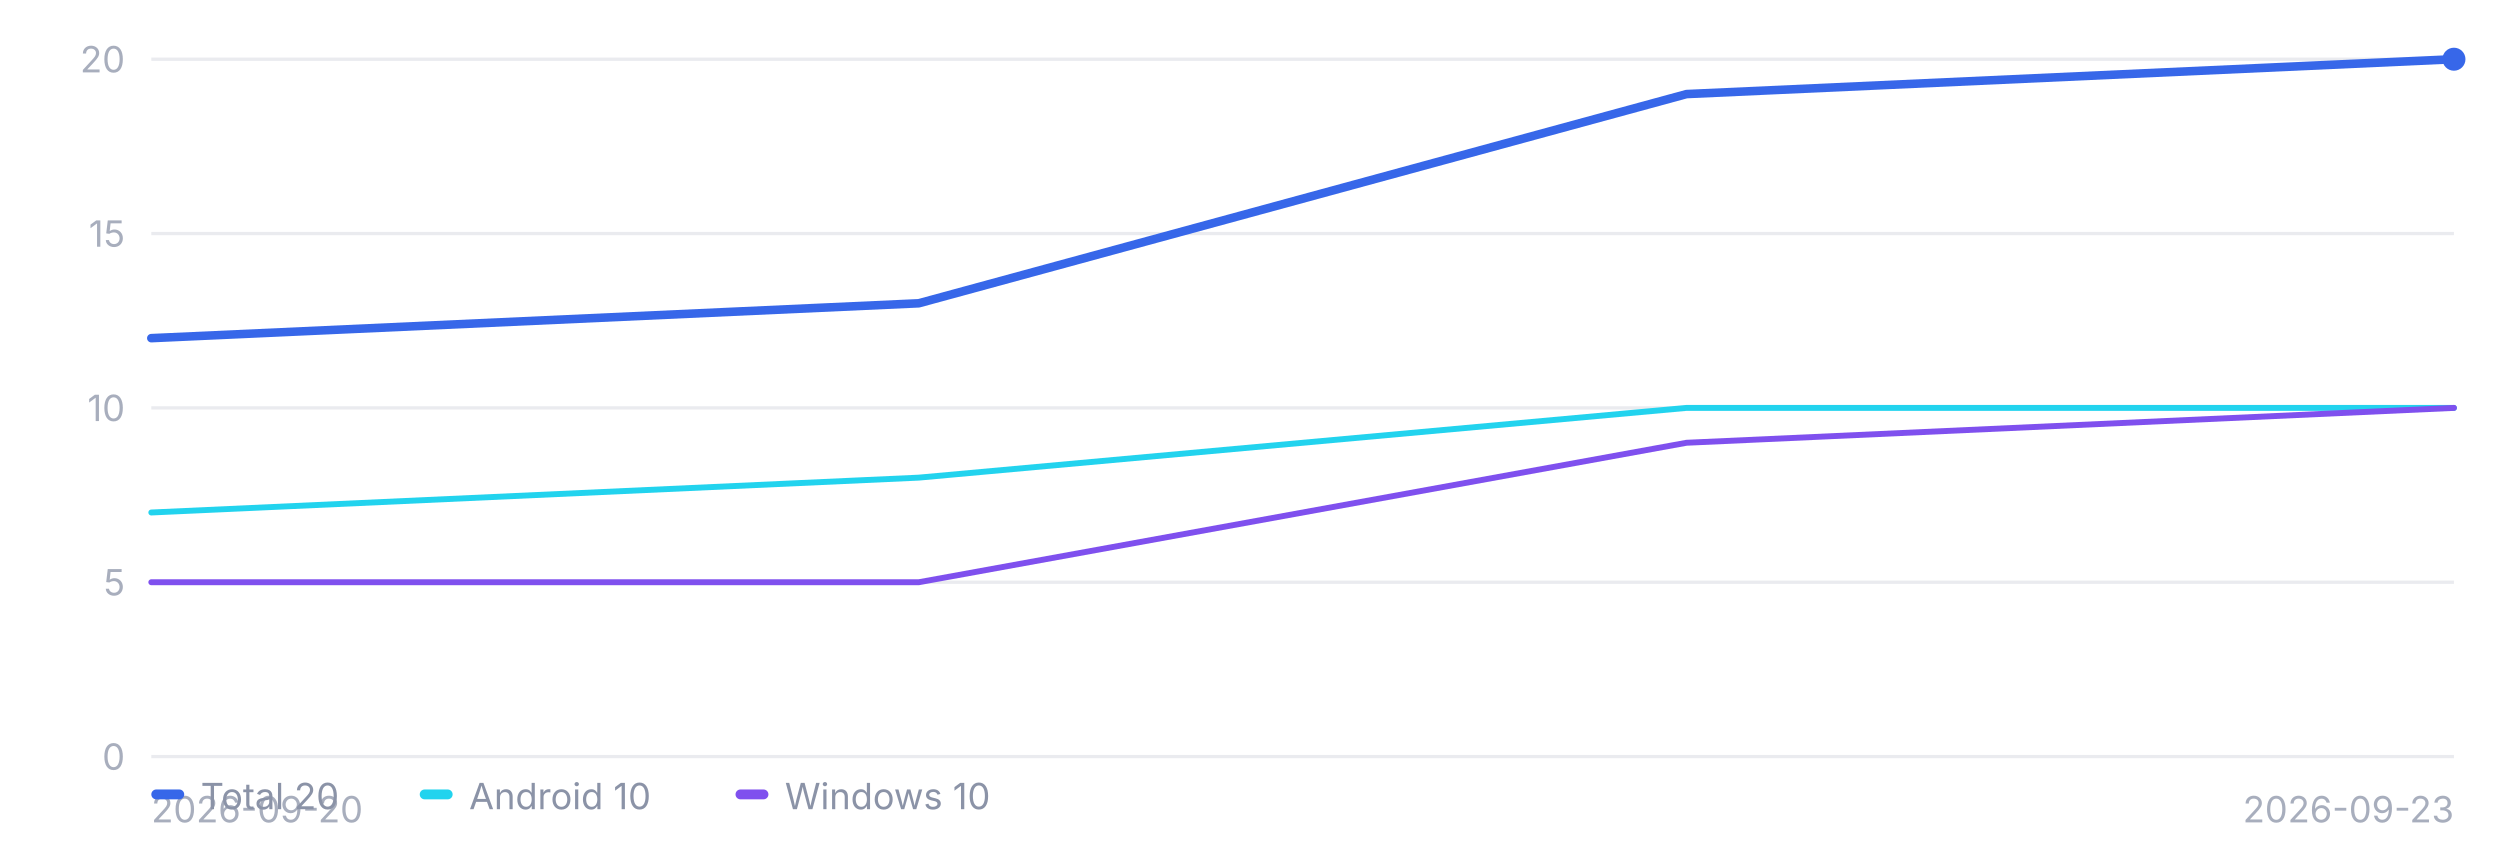
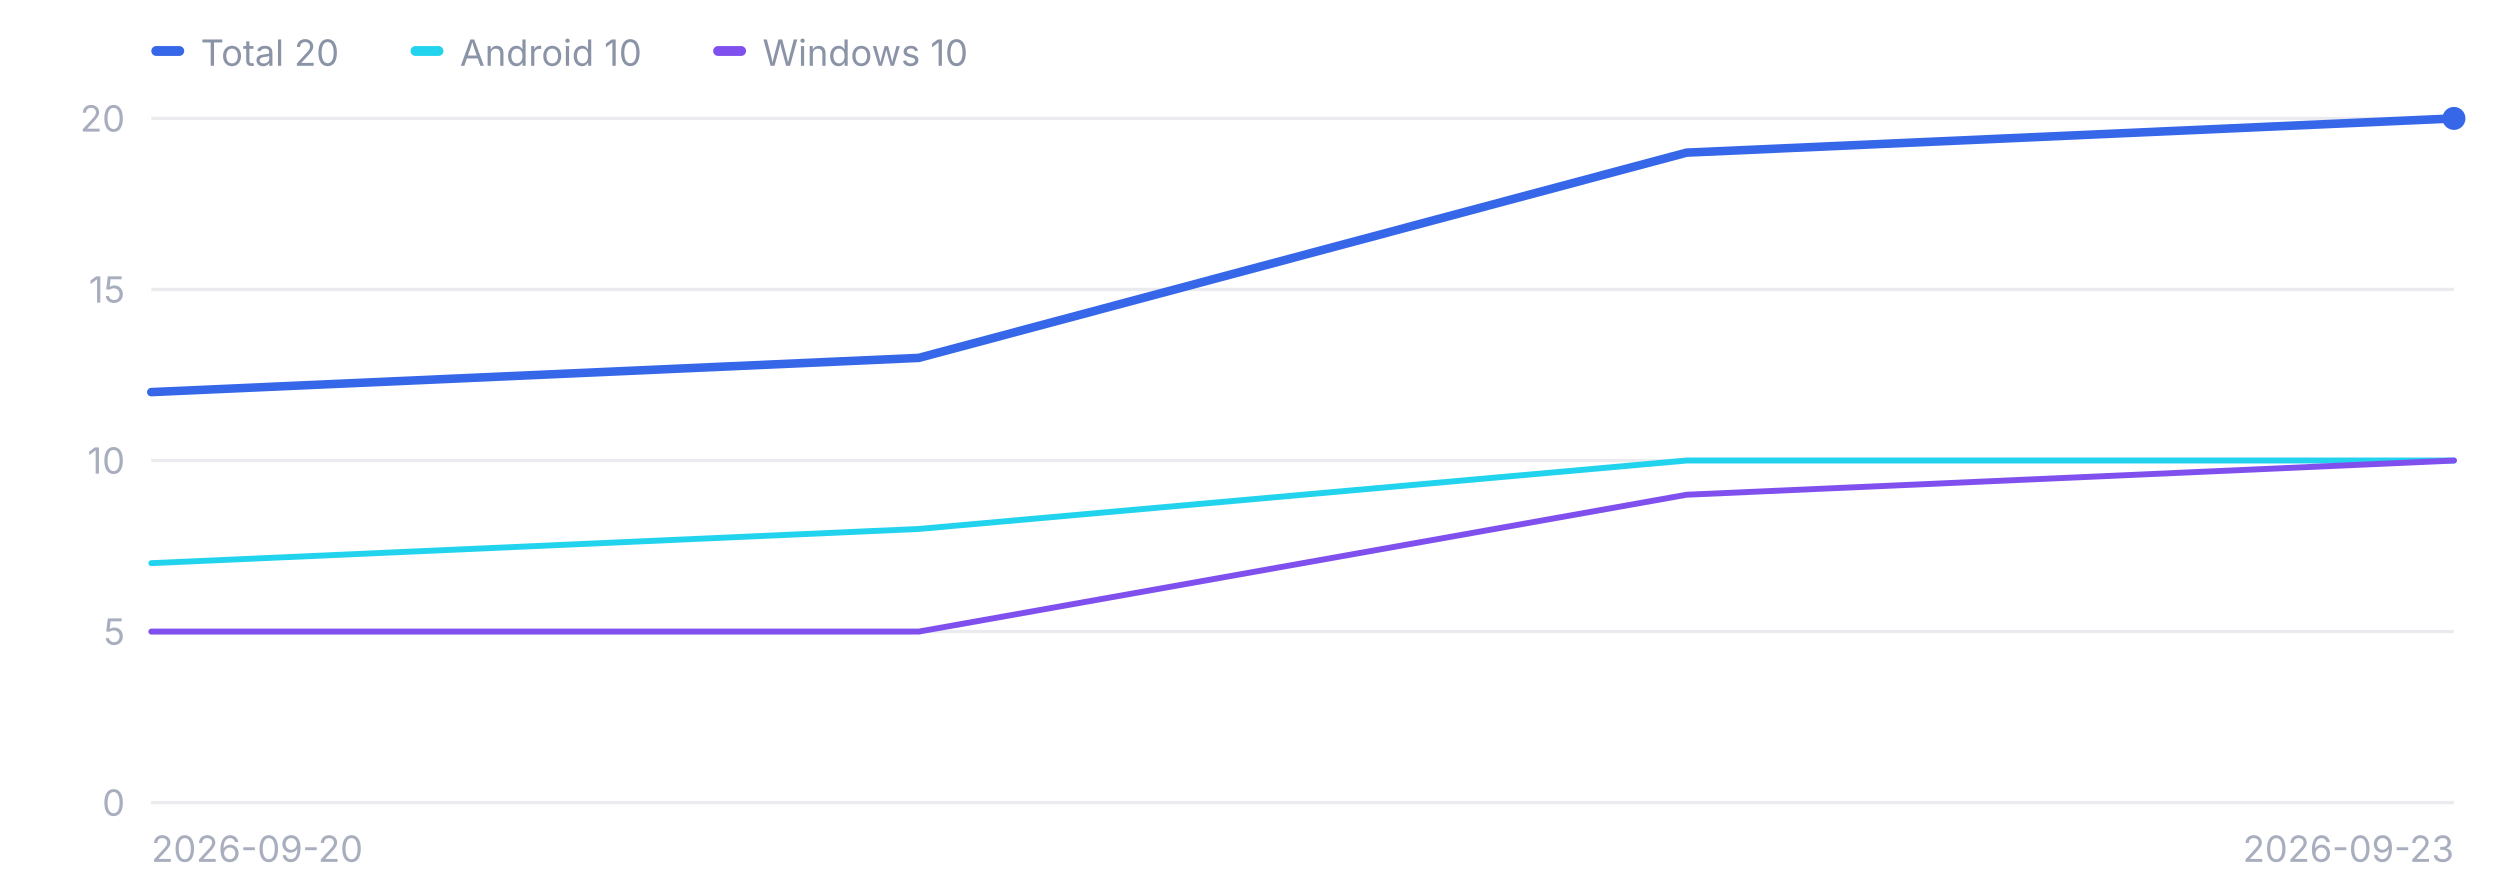
- <svg xmlns="http://www.w3.org/2000/svg" width="760" height="260" viewBox="0 0 760 260" role="img" aria-label="CubePilot downloads over time. Latest total 20.">
+ <svg xmlns="http://www.w3.org/2000/svg" width="760" height="270" viewBox="0 0 760 270" role="img" aria-label="CubePilot downloads over time. Latest total 20.">
  <style>text{font-family:system-ui,-apple-system,Segoe UI,sans-serif}</style>
-   <line x1="46" y1="230.0" x2="746" y2="230.0" stroke="#8b93a7" stroke-opacity="0.18" stroke-width="1" />
-   <text x="38" y="234.0" text-anchor="end" font-size="11" fill="#8b93a7" fill-opacity="0.75">0</text>
-   <line x1="46" y1="177.0" x2="746" y2="177.0" stroke="#8b93a7" stroke-opacity="0.18" stroke-width="1" />
-   <text x="38" y="181.0" text-anchor="end" font-size="11" fill="#8b93a7" fill-opacity="0.75">5</text>
-   <line x1="46" y1="124.0" x2="746" y2="124.0" stroke="#8b93a7" stroke-opacity="0.18" stroke-width="1" />
-   <text x="38" y="128.0" text-anchor="end" font-size="11" fill="#8b93a7" fill-opacity="0.75">10</text>
-   <line x1="46" y1="71.0" x2="746" y2="71.0" stroke="#8b93a7" stroke-opacity="0.18" stroke-width="1" />
-   <text x="38" y="75.0" text-anchor="end" font-size="11" fill="#8b93a7" fill-opacity="0.75">15</text>
-   <line x1="46" y1="18.0" x2="746" y2="18.0" stroke="#8b93a7" stroke-opacity="0.18" stroke-width="1" />
-   <text x="38" y="22.0" text-anchor="end" font-size="11" fill="#8b93a7" fill-opacity="0.75">20</text>
-   <polyline points="46.0,155.8 279.3,145.2 512.7,124.0 746.0,124.0" fill="none" stroke="#22D3EE" stroke-width="1.8" stroke-linejoin="round" stroke-linecap="round" />
-   <polyline points="46.0,177.0 279.3,177.0 512.7,134.6 746.0,124.0" fill="none" stroke="#7F50EE" stroke-width="1.8" stroke-linejoin="round" stroke-linecap="round" />
-   <polyline points="46.0,102.8 279.3,92.2 512.7,28.6 746.0,18.0" fill="none" stroke="#3767E9" stroke-width="2.6" stroke-linejoin="round" stroke-linecap="round" />
-   <circle cx="746.0" cy="18.0" r="3.5" fill="#3767E9" />
-   <text x="46" y="250" font-size="11" fill="#8b93a7" fill-opacity="0.75">2026-09-20</text>
-   <text x="746" y="250" text-anchor="end" font-size="11" fill="#8b93a7" fill-opacity="0.75">2026-09-23</text>
-   <rect x="46" y="240" width="10" height="3" rx="1.5" fill="#3767E9" />
-   <text x="61" y="246" font-size="11" fill="#8b93a7">Total 20</text>
-   <rect x="127.6" y="240" width="10" height="3" rx="1.5" fill="#22D3EE" />
-   <text x="142.6" y="246" font-size="11" fill="#8b93a7">Android 10</text>
-   <rect x="223.6" y="240" width="10" height="3" rx="1.5" fill="#7F50EE" />
-   <text x="238.6" y="246" font-size="11" fill="#8b93a7">Windows 10</text>
+   <line x1="46" y1="244.0" x2="746" y2="244.0" stroke="#8b93a7" stroke-opacity="0.18" stroke-width="1" />
+   <text x="38" y="248.0" text-anchor="end" font-size="11" fill="#8b93a7" fill-opacity="0.75">0</text>
+   <line x1="46" y1="192.0" x2="746" y2="192.0" stroke="#8b93a7" stroke-opacity="0.18" stroke-width="1" />
+   <text x="38" y="196.0" text-anchor="end" font-size="11" fill="#8b93a7" fill-opacity="0.75">5</text>
+   <line x1="46" y1="140.0" x2="746" y2="140.0" stroke="#8b93a7" stroke-opacity="0.18" stroke-width="1" />
+   <text x="38" y="144.0" text-anchor="end" font-size="11" fill="#8b93a7" fill-opacity="0.75">10</text>
+   <line x1="46" y1="88.0" x2="746" y2="88.0" stroke="#8b93a7" stroke-opacity="0.18" stroke-width="1" />
+   <text x="38" y="92.0" text-anchor="end" font-size="11" fill="#8b93a7" fill-opacity="0.75">15</text>
+   <line x1="46" y1="36.0" x2="746" y2="36.0" stroke="#8b93a7" stroke-opacity="0.18" stroke-width="1" />
+   <text x="38" y="40.0" text-anchor="end" font-size="11" fill="#8b93a7" fill-opacity="0.75">20</text>
+   <polyline points="46.0,171.2 279.3,160.8 512.7,140.0 746.0,140.0" fill="none" stroke="#22D3EE" stroke-width="1.8" stroke-linejoin="round" stroke-linecap="round" />
+   <polyline points="46.0,192.0 279.3,192.0 512.7,150.4 746.0,140.0" fill="none" stroke="#7F50EE" stroke-width="1.8" stroke-linejoin="round" stroke-linecap="round" />
+   <polyline points="46.0,119.2 279.3,108.8 512.7,46.4 746.0,36.0" fill="none" stroke="#3767E9" stroke-width="2.6" stroke-linejoin="round" stroke-linecap="round" />
+   <circle cx="746.0" cy="36.0" r="3.5" fill="#3767E9" />
+   <text x="46" y="262" font-size="11" fill="#8b93a7" fill-opacity="0.75">2026-09-20</text>
+   <text x="746" y="262" text-anchor="end" font-size="11" fill="#8b93a7" fill-opacity="0.75">2026-09-23</text>
+   <rect x="46" y="14" width="10" height="3" rx="1.5" fill="#3767E9" />
+   <text x="61" y="20" font-size="11" fill="#8b93a7">Total 20</text>
+   <rect x="124.8" y="14" width="10" height="3" rx="1.5" fill="#22D3EE" />
+   <text x="139.8" y="20" font-size="11" fill="#8b93a7">Android 10</text>
+   <rect x="216.8" y="14" width="10" height="3" rx="1.5" fill="#7F50EE" />
+   <text x="231.8" y="20" font-size="11" fill="#8b93a7">Windows 10</text>
</svg>
